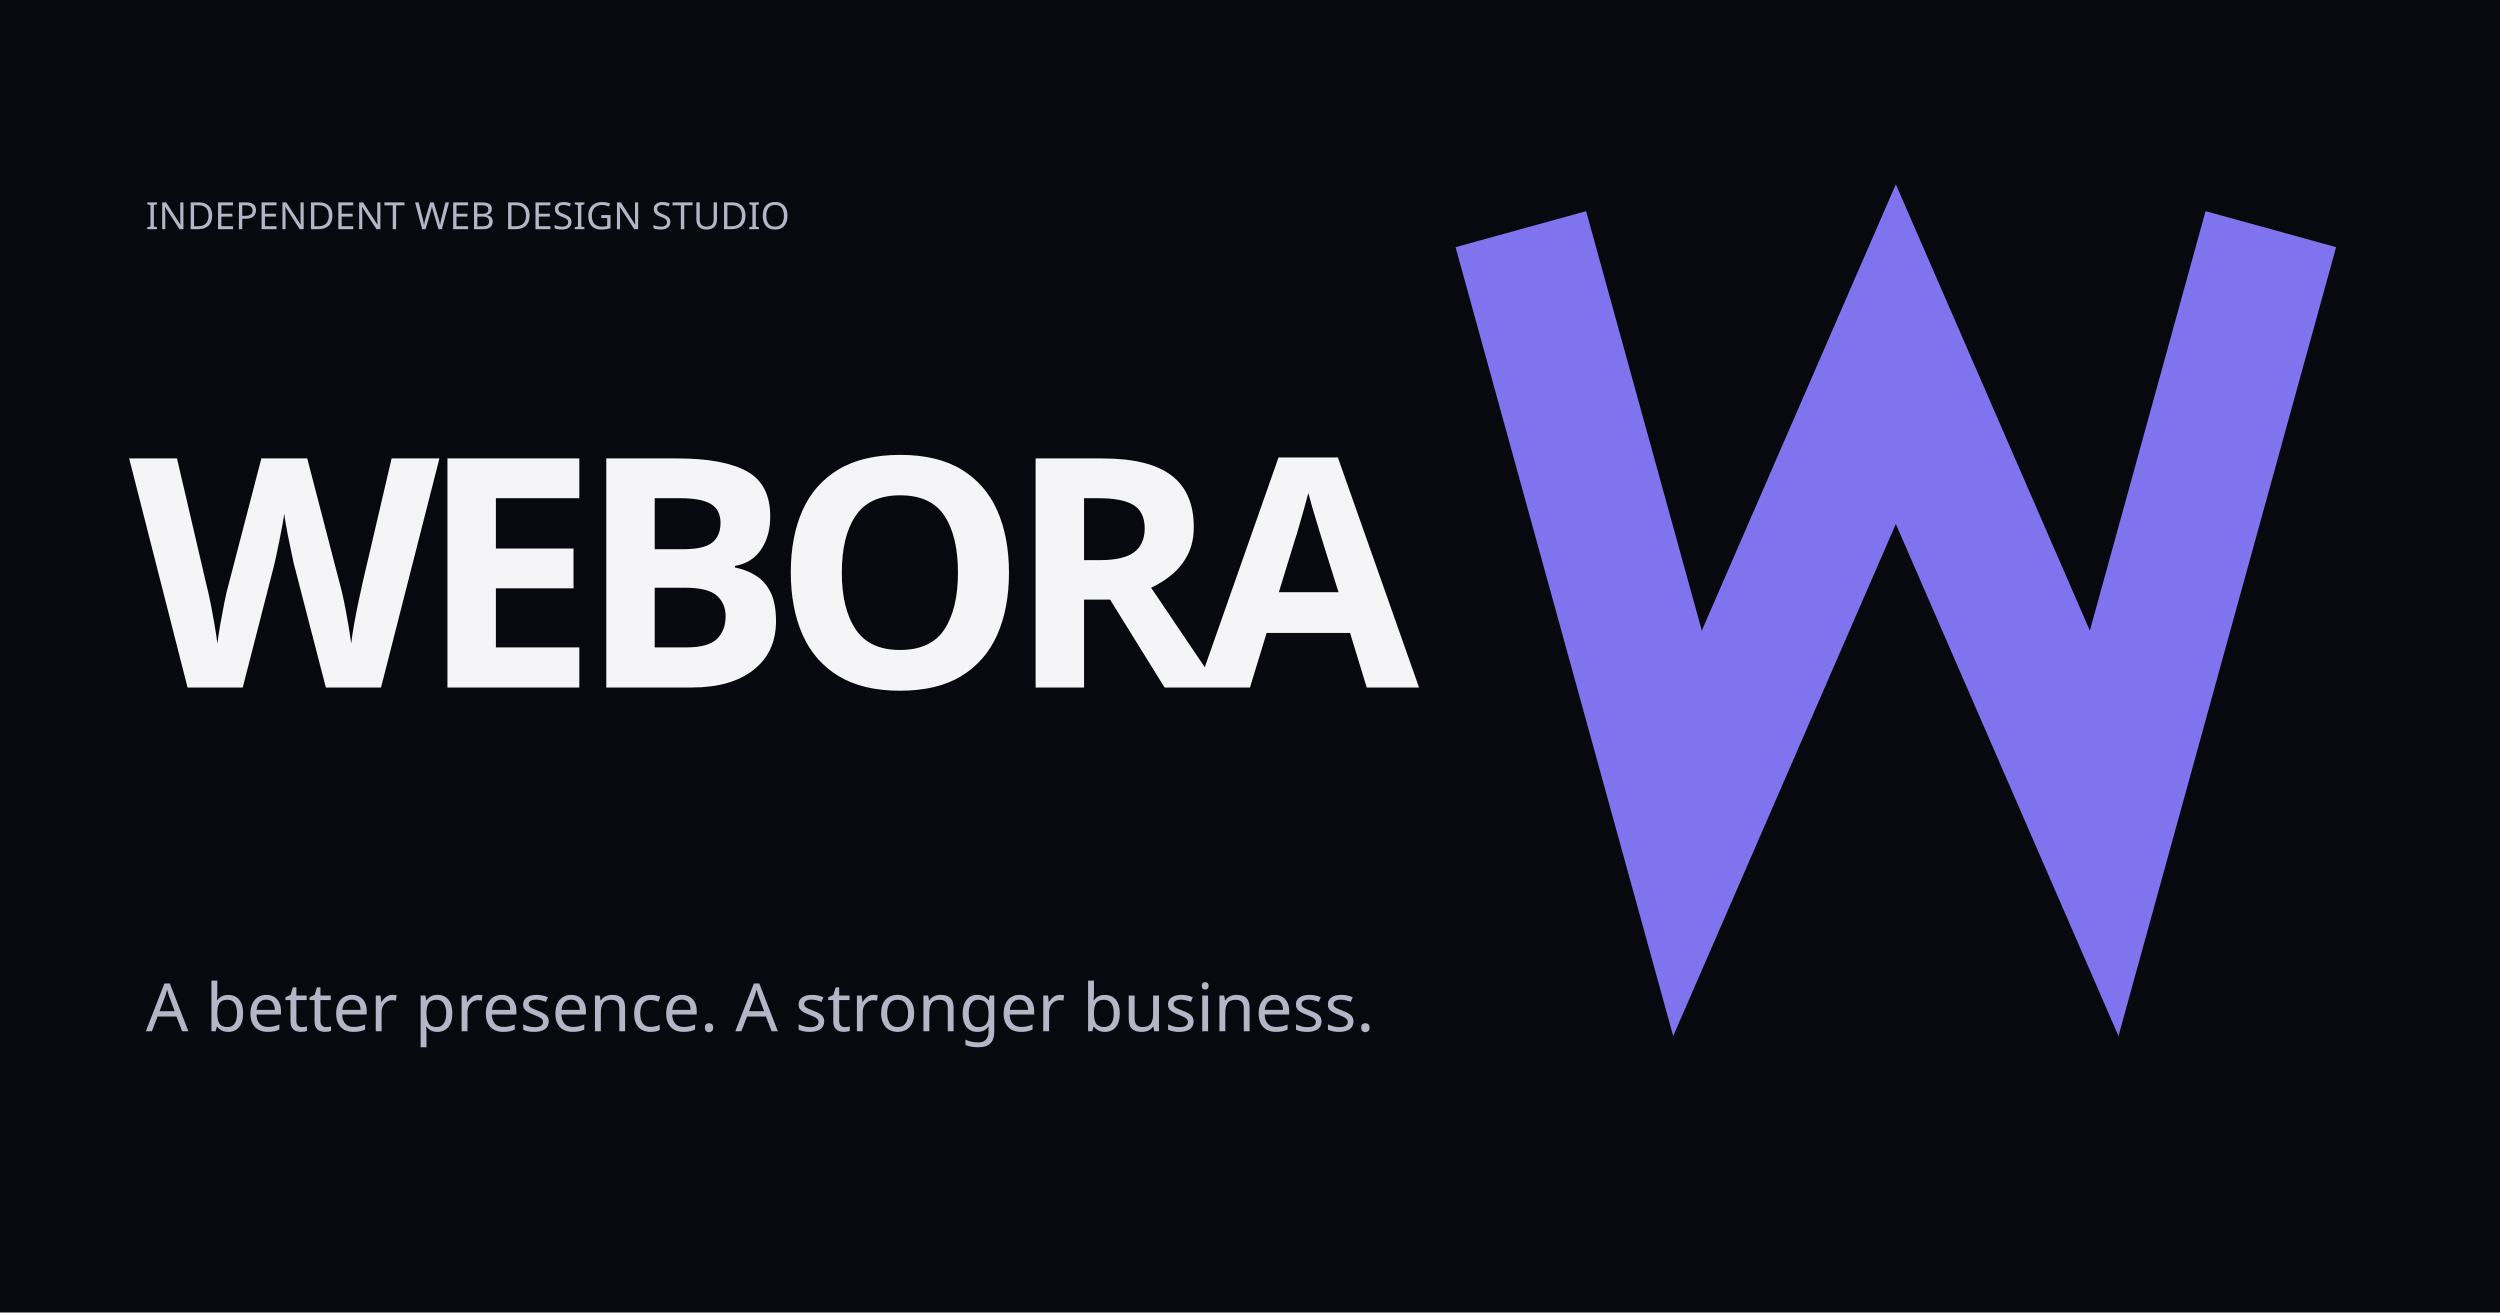
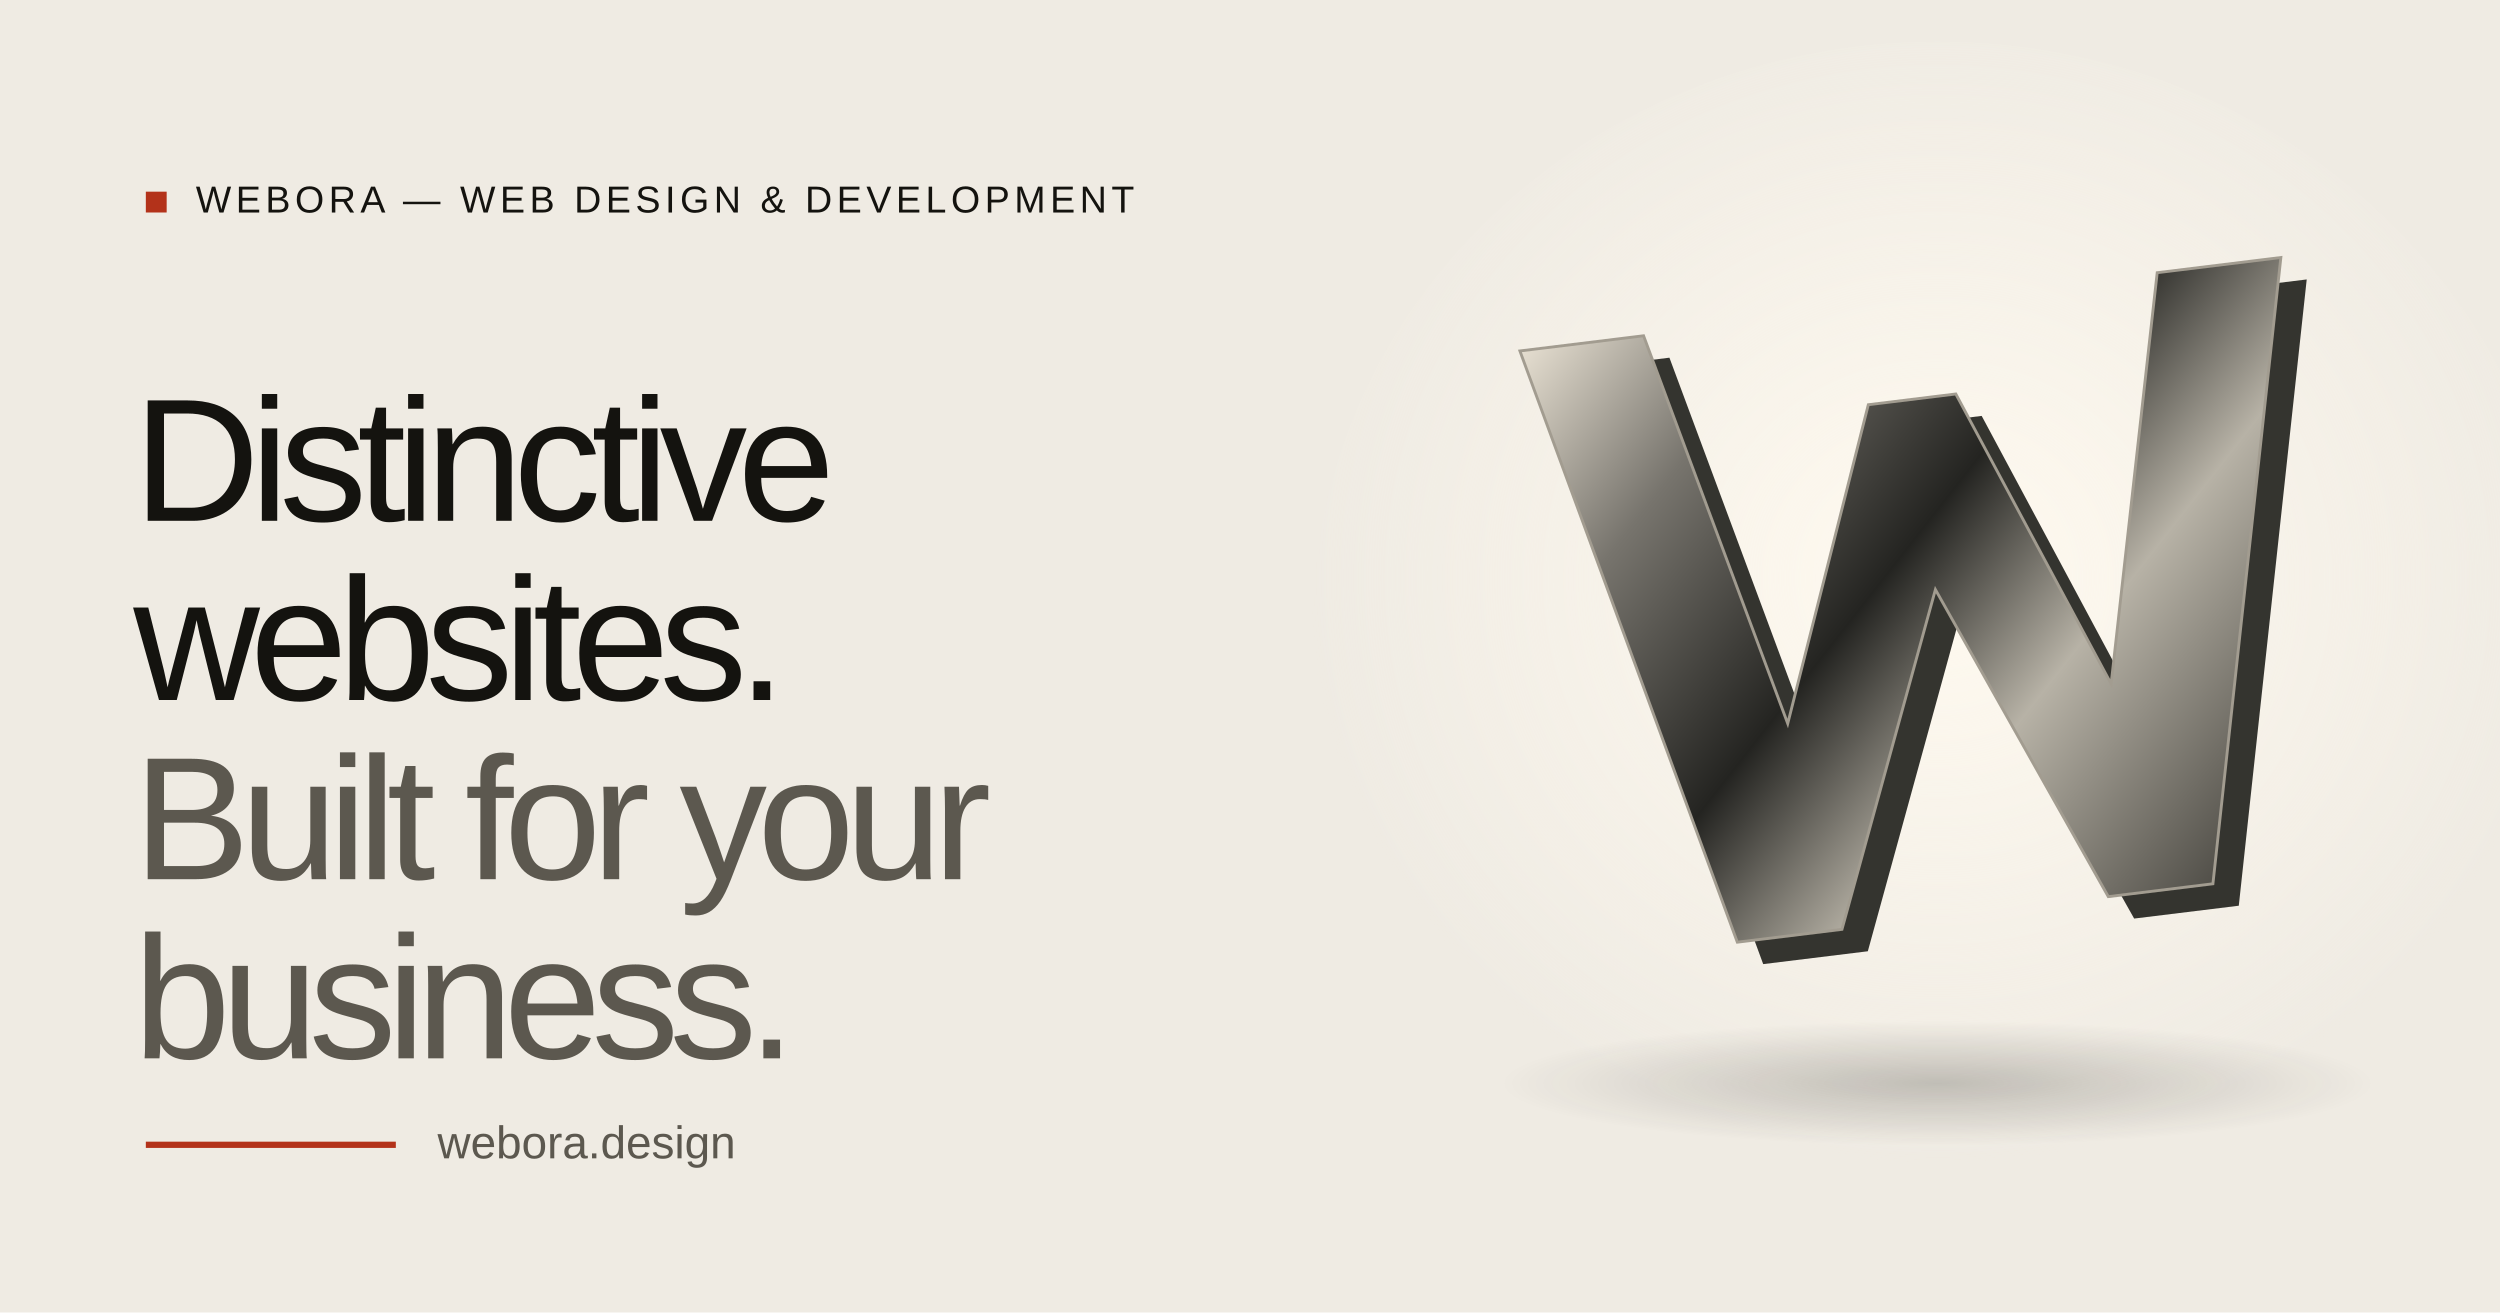
<svg xmlns="http://www.w3.org/2000/svg" viewBox="0 0 1200 630">
-   <rect width="1200" height="630" fill="#08090e" />
-   <path d="M730 110l80 290 100-230 100 230 80-290" stroke="#8074ee" stroke-width="65" fill="none" />
-   <text x="70" y="110" fill="#b4b6c7" font-family="sans-serif" font-size="18">INDEPENDENT WEB DESIGN STUDIO</text>
-   <text x="62" y="330" fill="#f5f4f7" font-family="sans-serif" font-weight="700" font-size="154" letter-spacing="-10">WEBORA</text>
-   <text x="70" y="495" fill="#b4b6c7" font-family="sans-serif" font-size="32">A better presence. A stronger business.</text>
+   <defs>
+     <linearGradient id="metal" x1="0" y1="0" x2="1" y2="0.8">
+       <stop stop-color="#e5ded0" />
+       <stop offset=".22" stop-color="#77746d" />
+       <stop offset=".48" stop-color="#242421" />
+       <stop offset=".7" stop-color="#b7b2a6" />
+       <stop offset="1" stop-color="#4c4a44" />
+     </linearGradient>
+     <radialGradient id="light" cx=".5" cy=".46" r=".5">
+       <stop stop-color="#fffaf0" />
+       <stop offset="1" stop-color="#fffaf0" stop-opacity="0" />
+     </radialGradient>
+     <radialGradient id="shadow">
+       <stop stop-color="#14130f" stop-opacity=".22" />
+       <stop offset="1" stop-color="#14130f" stop-opacity="0" />
+     </radialGradient>
+   </defs>
+   <rect width="1200" height="630" fill="#efebe3" />
+   <ellipse cx="930" cy="300" rx="300" ry="280" fill="url(#light)" />
+   <ellipse cx="930" cy="520" rx="210" ry="30" fill="url(#shadow)" />
+   <g transform="translate(745 145) scale(.92) rotate(-7 200 150)">
+     <path d="M0 0L75 320H130L200 150L270 320H325L400 0H335L285 210L223 50H177L115 210L65 0Z" transform="translate(12 13)" fill="#34342f" />
+     <path d="M0 0L75 320H130L200 150L270 320H325L400 0H335L285 210L223 50H177L115 210L65 0Z" fill="url(#metal)" stroke="#a29c90" stroke-width="1.5" />
+   </g>
+   <rect x="70" y="92" width="10" height="10" fill="#b3321a" />
+   <text x="94" y="102" fill="#14130f" font-family="Space, Arial, sans-serif" font-weight="500" font-size="18" letter-spacing="2.2">WEBORA — WEB DESIGN &amp; DEVELOPMENT</text>
+   <text fill="#14130f" font-family="Space, Arial, sans-serif" font-weight="500" font-size="84" letter-spacing="-4.6">
+     <tspan x="64" y="250">Distinctive</tspan>
+     <tspan x="64" y="336">websites.</tspan>
+     <tspan x="64" y="422" fill="#5c584f">Built for your</tspan>
+     <tspan x="64" y="508" fill="#5c584f">business.</tspan>
+   </text>
+   <rect x="70" y="548" width="120" height="3" fill="#b3321a" />
+   <text x="210" y="556" fill="#5c584f" font-family="DM, Arial, sans-serif" font-size="22">webora.design</text>
</svg>
